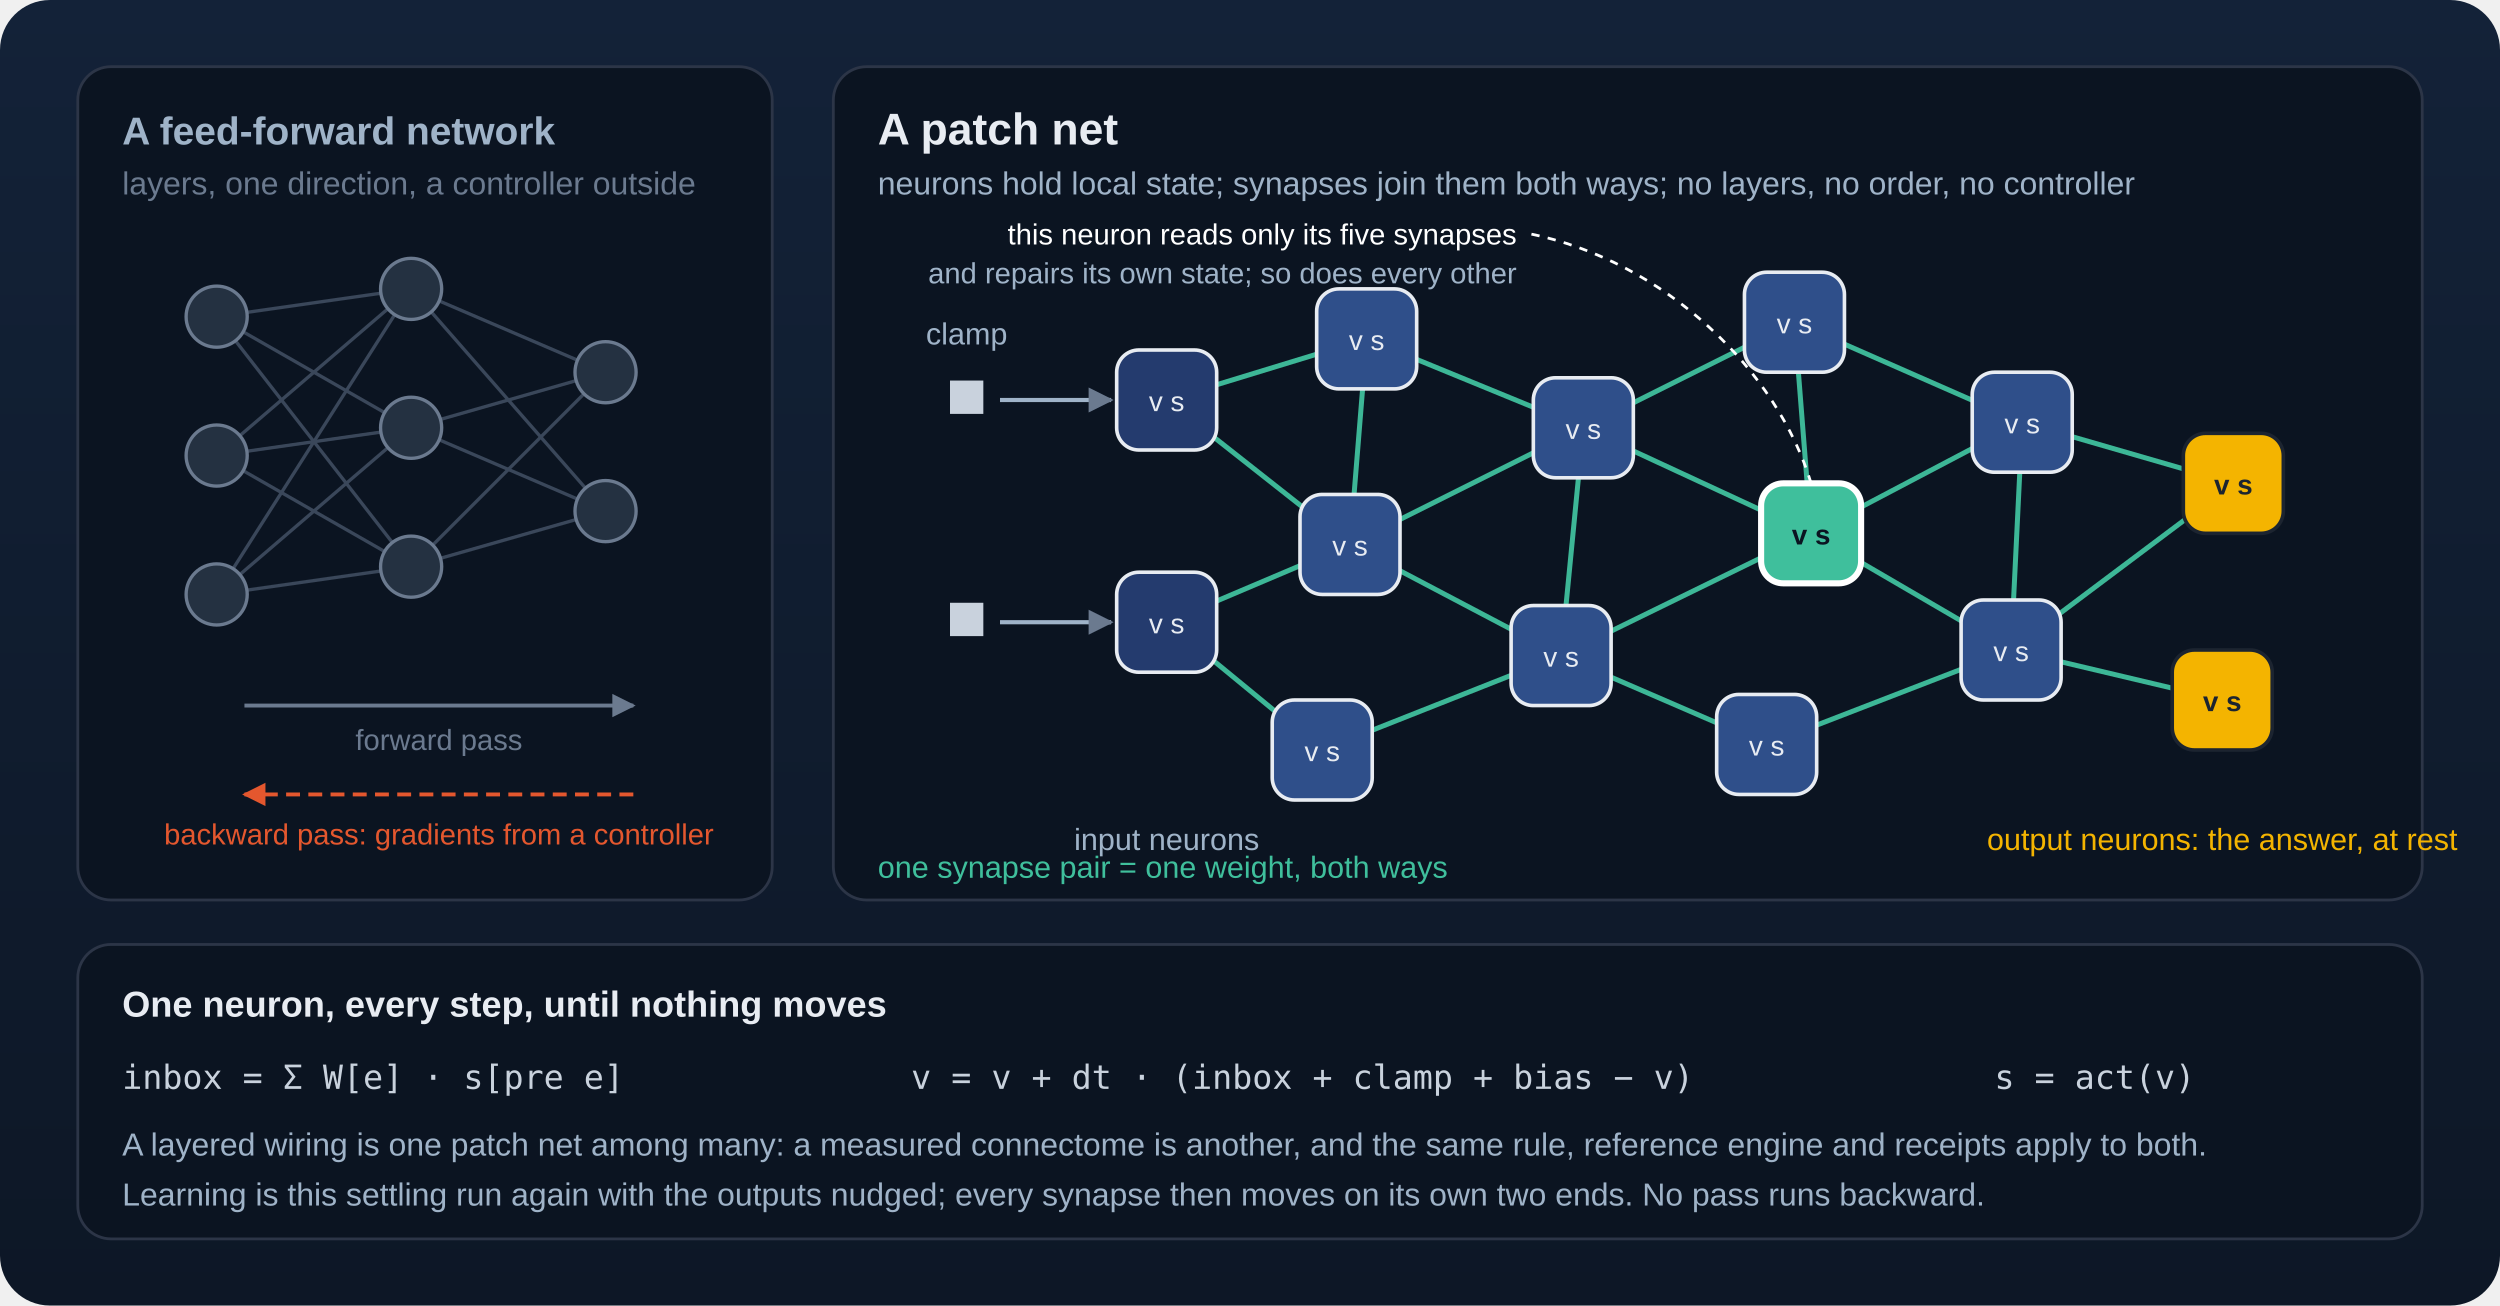
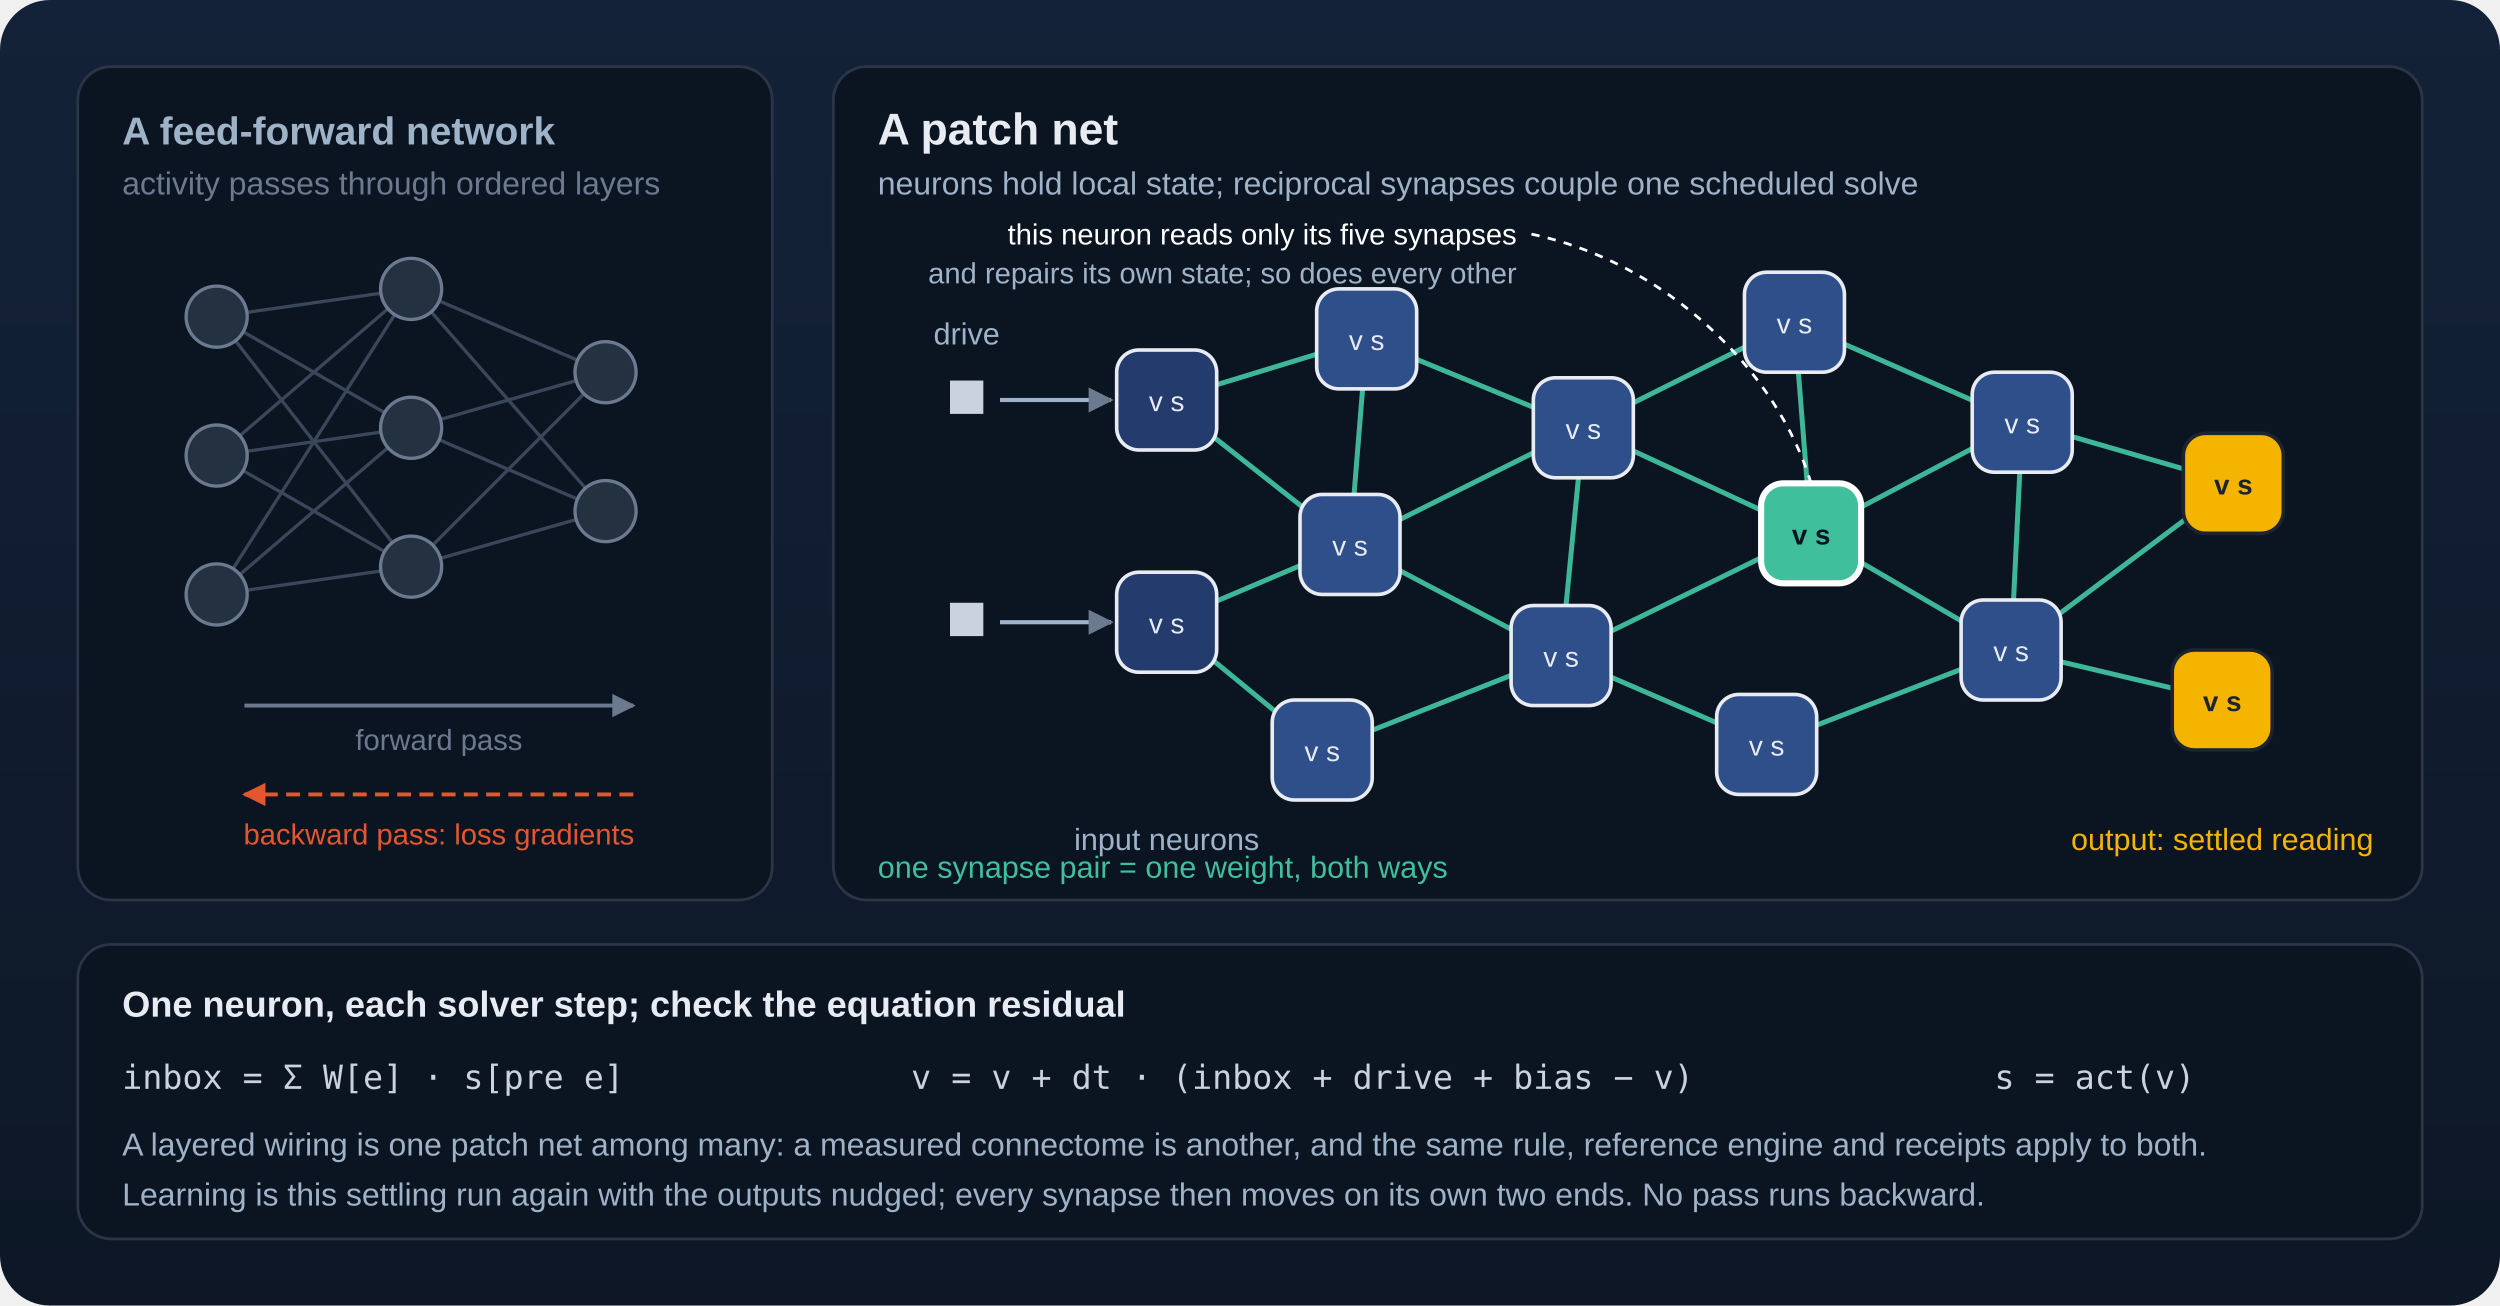
<svg xmlns="http://www.w3.org/2000/svg" width="900" height="470" viewBox="0 0 900 470" font-family="Manrope, Helvetica Neue, Arial, sans-serif">
  <defs>
    <marker id="grey" viewBox="0 0 10 10" refX="9" refY="5" markerWidth="6" markerHeight="6" orient="auto-start-reverse">
      <path d="M 0 0 L 10 5 L 0 10 z" fill="#6b7a8f" />
    </marker>
    <marker id="teal" viewBox="0 0 10 10" refX="9" refY="5" markerWidth="6" markerHeight="6" orient="auto-start-reverse">
      <path d="M 0 0 L 10 5 L 0 10 z" fill="#3fbf9c" />
    </marker>
    <marker id="gold" viewBox="0 0 10 10" refX="9" refY="5" markerWidth="6" markerHeight="6" orient="auto-start-reverse">
      <path d="M 0 0 L 10 5 L 0 10 z" fill="#f4b400" />
    </marker>
    <marker id="red" viewBox="0 0 10 10" refX="9" refY="5" markerWidth="6" markerHeight="6" orient="auto-start-reverse">
      <path d="M 0 0 L 10 5 L 0 10 z" fill="#e4572e" />
    </marker>
    <linearGradient id="panel" x1="0" y1="0" x2="0" y2="1">
      <stop offset="0" stop-color="#132238" />
      <stop offset="1" stop-color="#0d1726" />
    </linearGradient>
  </defs>
  <rect x="0" y="0" width="900" height="470" rx="18" fill="url(#panel)" />
  <g transform="translate(28,24)">
    <rect x="0" y="0" width="250" height="300" rx="12" fill="#0b1421" stroke="#2c3547" />
    <text x="16" y="28" fill="#9fb3c8" font-size="14" font-weight="700">A feed-forward network</text>
-     <text x="16" y="46" fill="#6b7a8f" font-size="11.5">layers, one direction, a controller outside</text>
+     <text x="16" y="46" fill="#6b7a8f" font-size="11.5">activity passes through ordered layers</text>
    <g stroke="#3a475a" stroke-width="1.2">
      <line x1="50" y1="90" x2="120" y2="80" />
      <line x1="50" y1="90" x2="120" y2="130" />
      <line x1="50" y1="90" x2="120" y2="180" />
      <line x1="50" y1="140" x2="120" y2="80" />
      <line x1="50" y1="140" x2="120" y2="130" />
      <line x1="50" y1="140" x2="120" y2="180" />
      <line x1="50" y1="190" x2="120" y2="80" />
      <line x1="50" y1="190" x2="120" y2="130" />
      <line x1="50" y1="190" x2="120" y2="180" />
      <line x1="120" y1="80" x2="190" y2="110" />
      <line x1="120" y1="130" x2="190" y2="110" />
      <line x1="120" y1="180" x2="190" y2="110" />
      <line x1="120" y1="80" x2="190" y2="160" />
      <line x1="120" y1="130" x2="190" y2="160" />
      <line x1="120" y1="180" x2="190" y2="160" />
    </g>
    <g fill="#243141" stroke="#6b7a8f" stroke-width="1.2">
      <circle cx="50" cy="90" r="11" />
      <circle cx="50" cy="140" r="11" />
      <circle cx="50" cy="190" r="11" />
      <circle cx="120" cy="80" r="11" />
      <circle cx="120" cy="130" r="11" />
      <circle cx="120" cy="180" r="11" />
      <circle cx="190" cy="110" r="11" />
      <circle cx="190" cy="160" r="11" />
    </g>
    <line x1="60" y1="230" x2="200" y2="230" stroke="#6b7a8f" stroke-width="1.4" marker-end="url(#grey)" />
    <text x="130" y="246" fill="#6b7a8f" font-size="10.5" text-anchor="middle">forward pass</text>
    <path d="M 200 262 L 60 262" stroke="#e4572e" stroke-width="1.4" stroke-dasharray="5 3" fill="none" marker-end="url(#red)" />
-     <text x="130" y="280" fill="#e4572e" font-size="10.5" text-anchor="middle">backward pass: gradients from a controller</text>
+     <text x="130" y="280" fill="#e4572e" font-size="10.5" text-anchor="middle">backward pass: loss gradients</text>
  </g>
  <g transform="translate(300,24)">
    <rect x="0" y="0" width="572" height="300" rx="12" fill="#0b1421" stroke="#2c3547" />
    <text x="16" y="28" fill="#e8ecf2" font-size="16" font-weight="700">A patch net</text>
-     <text x="16" y="46" fill="#9fb3c8" font-size="11.5">neurons hold local state; synapses join them both ways; no layers, no order, no controller</text>
+     <text x="16" y="46" fill="#9fb3c8" font-size="11.5">neurons hold local state; reciprocal synapses couple one scheduled solve</text>
    <g stroke="#3fbf9c" stroke-width="1.8" marker-start="url(#teal)" marker-end="url(#teal)" opacity="0.95">
      <line x1="120" y1="120" x2="192" y2="98" />
      <line x1="120" y1="120" x2="186" y2="172" />
      <line x1="120" y1="200" x2="186" y2="172" />
      <line x1="120" y1="200" x2="176" y2="246" />
      <line x1="192" y1="98" x2="270" y2="130" />
      <line x1="186" y1="172" x2="270" y2="130" />
      <line x1="186" y1="172" x2="262" y2="212" />
      <line x1="176" y1="246" x2="262" y2="212" />
      <line x1="270" y1="130" x2="346" y2="92" />
      <line x1="270" y1="130" x2="352" y2="168" />
      <line x1="262" y1="212" x2="352" y2="168" />
      <line x1="262" y1="212" x2="336" y2="244" />
      <line x1="346" y1="92" x2="428" y2="128" />
      <line x1="352" y1="168" x2="428" y2="128" />
      <line x1="352" y1="168" x2="424" y2="210" />
      <line x1="336" y1="244" x2="424" y2="210" />
      <line x1="192" y1="98" x2="186" y2="172" />
      <line x1="270" y1="130" x2="262" y2="212" />
      <line x1="346" y1="92" x2="352" y2="168" />
      <line x1="428" y1="128" x2="424" y2="210" />
      <line x1="428" y1="128" x2="504" y2="150" />
      <line x1="424" y1="210" x2="504" y2="150" />
      <line x1="424" y1="210" x2="500" y2="228" />
    </g>
    <g stroke="#9fb3c8" stroke-width="1.5" marker-end="url(#grey)">
      <line x1="60" y1="120" x2="100" y2="120" />
      <line x1="60" y1="200" x2="100" y2="200" />
    </g>
    <g fill="#c9d2dd">
      <rect x="42" y="113" width="12" height="12" />
      <rect x="42" y="193" width="12" height="12" />
    </g>
-     <text x="48" y="100" fill="#9fb3c8" font-size="11" text-anchor="middle">clamp</text>
+     <text x="48" y="100" fill="#9fb3c8" font-size="11" text-anchor="middle">drive</text>
    <g stroke="#e8ecf2" stroke-width="1.3">
      <rect x="102" y="102" width="36" height="36" rx="8" fill="#243b6e" />
      <rect x="102" y="182" width="36" height="36" rx="8" fill="#243b6e" />
      <rect x="174" y="80" width="36" height="36" rx="8" fill="#2f4f8a" />
      <rect x="168" y="154" width="36" height="36" rx="8" fill="#2f4f8a" />
      <rect x="158" y="228" width="36" height="36" rx="8" fill="#2f4f8a" />
      <rect x="252" y="112" width="36" height="36" rx="8" fill="#2f4f8a" />
      <rect x="244" y="194" width="36" height="36" rx="8" fill="#2f4f8a" />
      <rect x="328" y="74" width="36" height="36" rx="8" fill="#2f4f8a" />
      <rect x="334" y="150" width="36" height="36" rx="8" fill="#3fbf9c" stroke="#ffffff" stroke-width="2.2" />
      <rect x="318" y="226" width="36" height="36" rx="8" fill="#2f4f8a" />
      <rect x="410" y="110" width="36" height="36" rx="8" fill="#2f4f8a" />
      <rect x="406" y="192" width="36" height="36" rx="8" fill="#2f4f8a" />
      <rect x="486" y="132" width="36" height="36" rx="8" fill="#f4b400" stroke="#1c2430" />
      <rect x="482" y="210" width="36" height="36" rx="8" fill="#f4b400" stroke="#1c2430" />
    </g>
    <g fill="#e8ecf2" font-size="10" text-anchor="middle">
      <text x="120" y="124">v s</text>
      <text x="120" y="204">v s</text>
      <text x="192" y="102">v s</text>
      <text x="186" y="176">v s</text>
      <text x="176" y="250">v s</text>
      <text x="270" y="134">v s</text>
      <text x="262" y="216">v s</text>
      <text x="346" y="96">v s</text>
      <text x="352" y="172" fill="#0b1421" font-weight="700">v s</text>
      <text x="336" y="248">v s</text>
      <text x="428" y="132">v s</text>
      <text x="424" y="214">v s</text>
      <text x="504" y="154" fill="#1c2430" font-weight="700">v s</text>
      <text x="500" y="232" fill="#1c2430" font-weight="700">v s</text>
    </g>
    <text x="120" y="282" fill="#9fb3c8" font-size="11" text-anchor="middle">input neurons</text>
-     <text x="500" y="282" fill="#f4b400" font-size="11" text-anchor="middle">output neurons: the answer, at rest</text>
+     <text x="500" y="282" fill="#f4b400" font-size="11" text-anchor="middle">output: settled reading</text>
    <path d="M 352 150 C 340 110, 300 70, 250 60" fill="none" stroke="#ffffff" stroke-width="1" stroke-dasharray="3 3" />
    <text x="246" y="64" fill="#ffffff" font-size="10.5" text-anchor="end">this neuron reads only its five synapses</text>
    <text x="246" y="78" fill="#9fb3c8" font-size="10.5" text-anchor="end">and repairs its own state; so does every other</text>
    <text x="16" y="292" fill="#3fbf9c" font-size="11">one synapse pair = one weight, both ways</text>
  </g>
  <g transform="translate(28,340)">
    <rect x="0" y="0" width="844" height="106" rx="12" fill="#0b1421" stroke="#2c3547" />
-     <text x="16" y="26" fill="#e8ecf2" font-size="13" font-weight="700">One neuron, every step, until nothing moves</text>
+     <text x="16" y="26" fill="#e8ecf2" font-size="13" font-weight="700">One neuron, each solver step; check the equation residual</text>
    <g fill="#c9d2dd" font-family="JetBrains Mono, Menlo, monospace" font-size="12">
      <text x="16" y="52">inbox = Σ W[e] · s[pre e]</text>
-       <text x="300" y="52">v = v + dt · (inbox + clamp + bias − v)</text>
+       <text x="300" y="52">v = v + dt · (inbox + drive + bias − v)</text>
      <text x="690" y="52">s = act(v)</text>
    </g>
    <text x="16" y="76" fill="#9fb3c8" font-size="11.5">A layered wiring is one patch net among many: a measured connectome is another, and the same rule, reference engine and receipts apply to both.</text>
    <text x="16" y="94" fill="#9fb3c8" font-size="11.5">Learning is this settling run again with the outputs nudged; every synapse then moves on its own two ends. No pass runs backward.</text>
  </g>
</svg>
